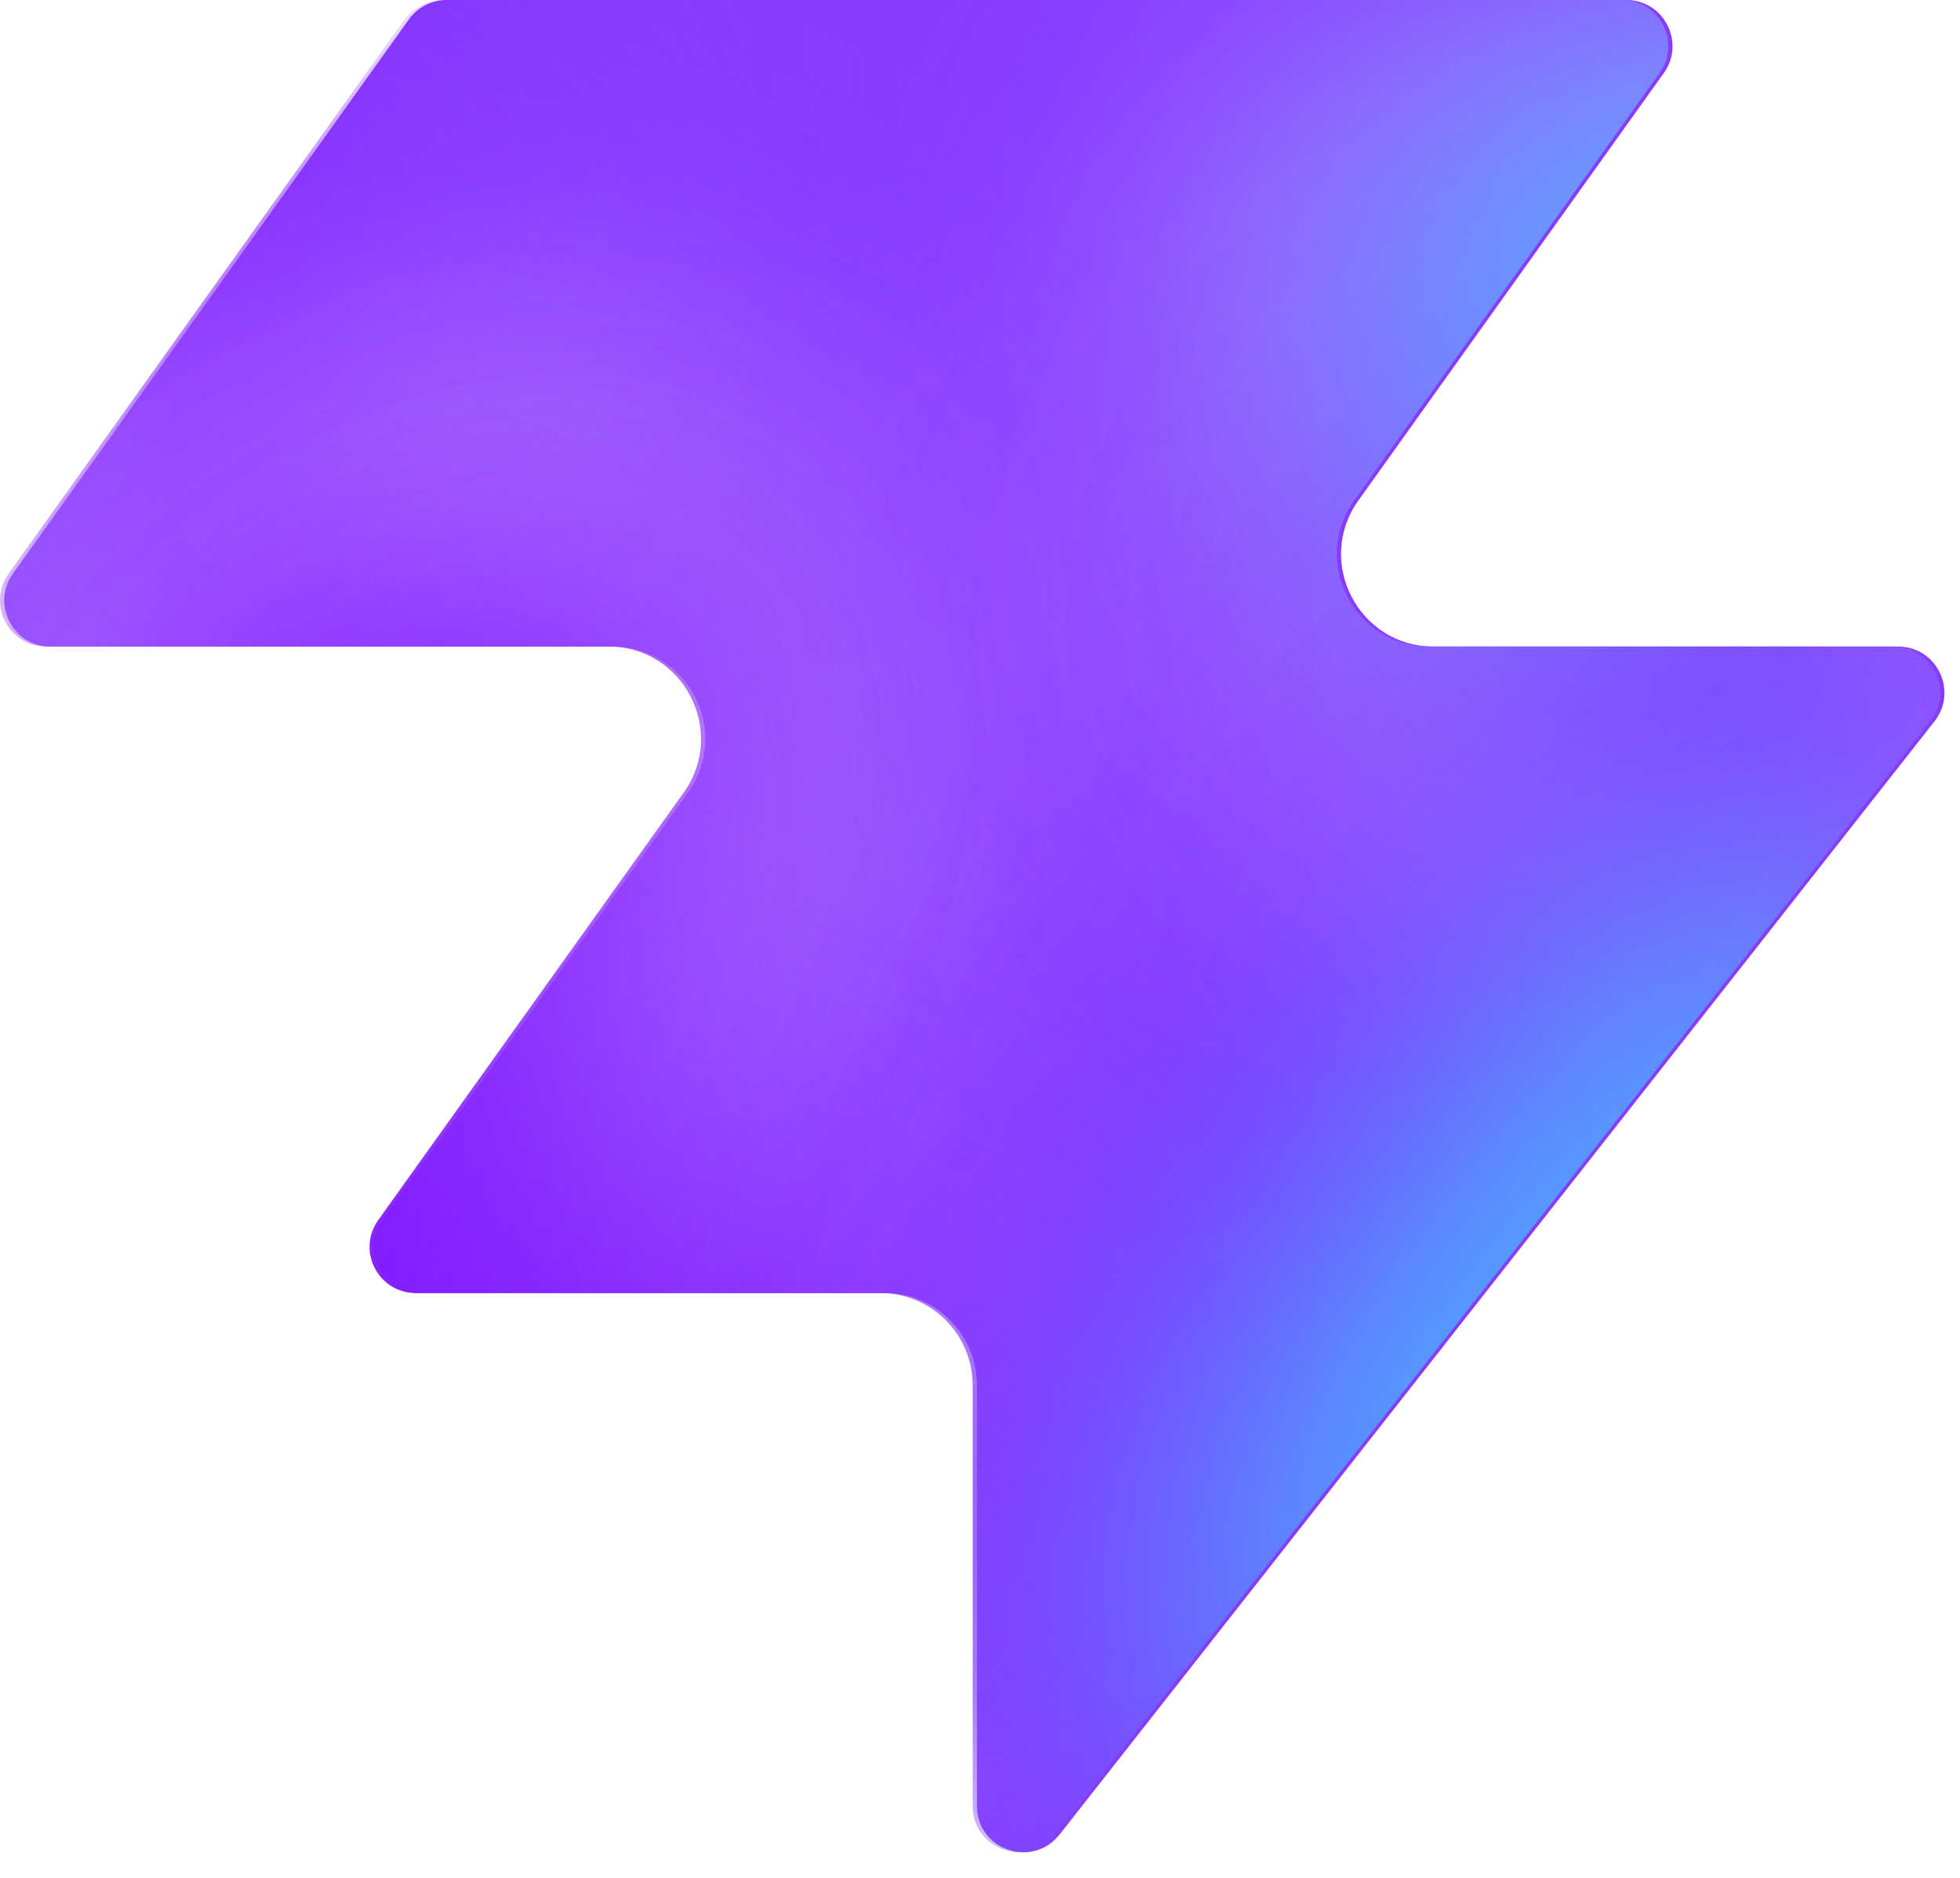
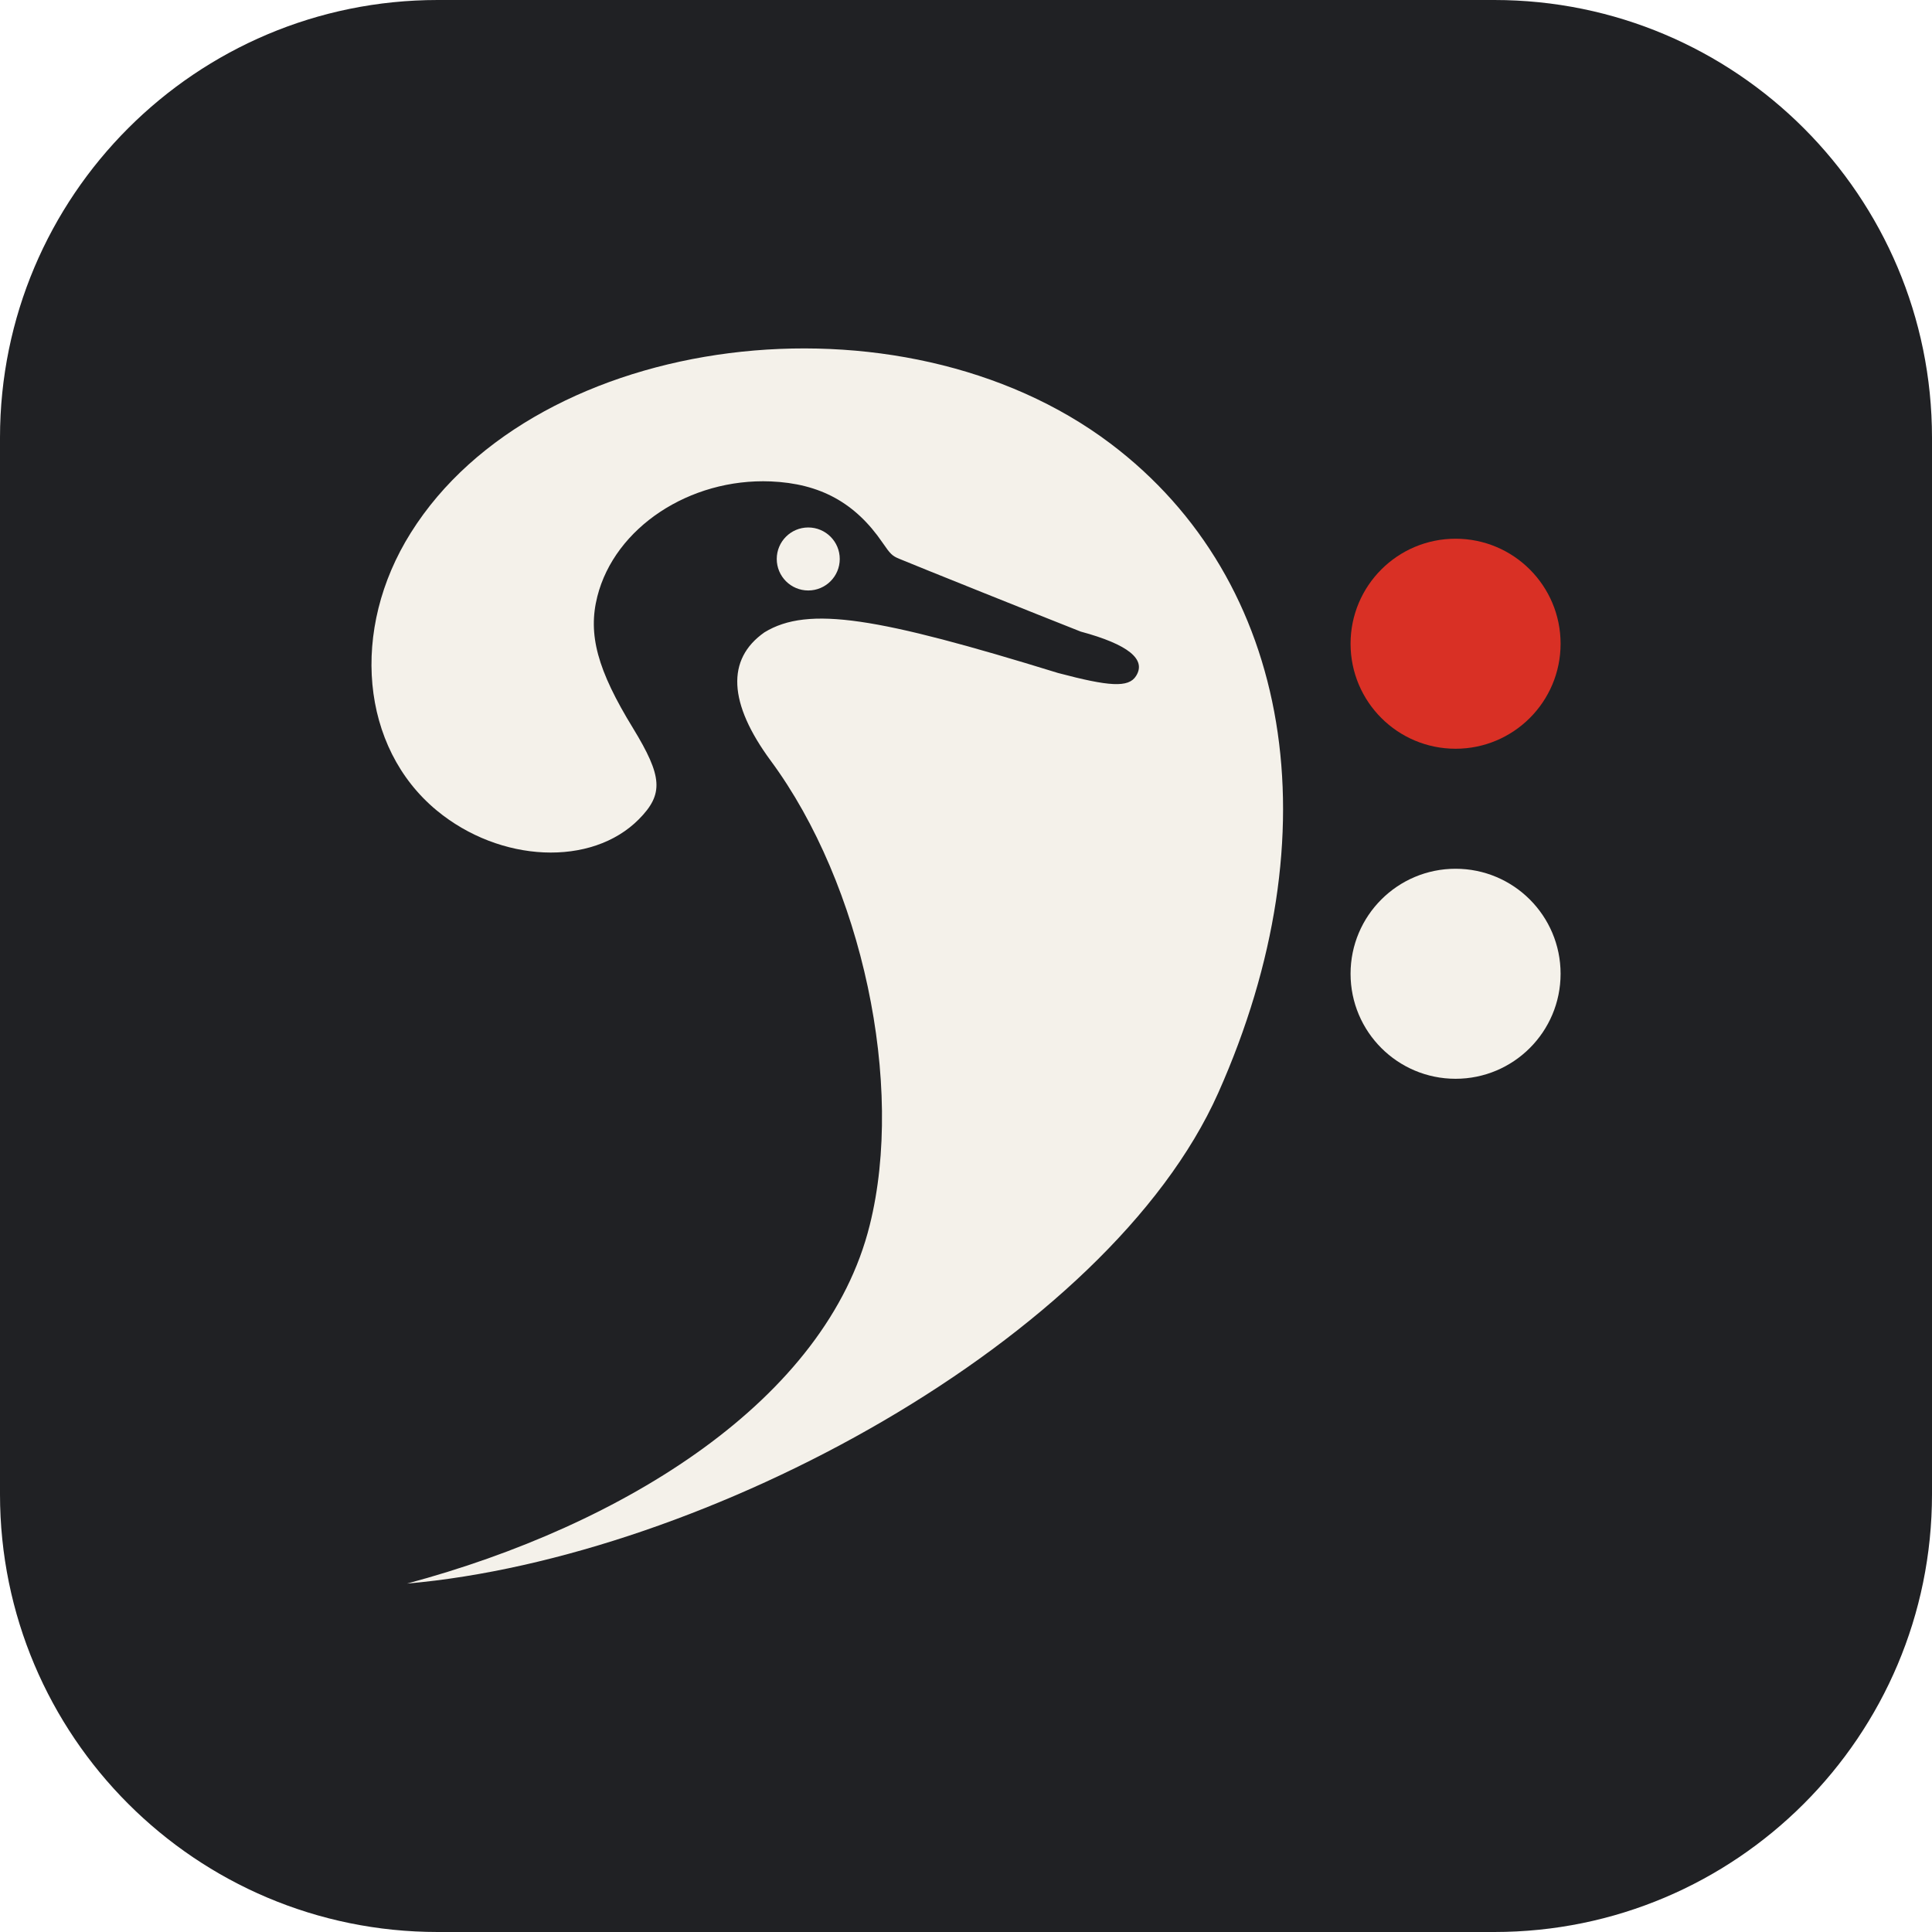
- <svg xmlns="http://www.w3.org/2000/svg" width="48" height="46" fill="none" viewBox="0 0 48 46">
-   <path fill="#863bff" d="M25.946 44.938c-.664.845-2.021.375-2.021-.698V33.937a2.26 2.26 0 0 0-2.262-2.262H10.287c-.92 0-1.456-1.04-.92-1.788l7.48-10.471c1.07-1.497 0-3.578-1.842-3.578H1.237c-.92 0-1.456-1.04-.92-1.788L10.013.474c.214-.297.556-.474.92-.474h28.894c.92 0 1.456 1.04.92 1.788l-7.48 10.471c-1.07 1.498 0 3.579 1.842 3.579h11.377c.943 0 1.473 1.088.89 1.83L25.947 44.94z" style="fill:#863bff;fill:color(display-p3 .525 .23 1);fill-opacity:1" />
-   <mask id="a" width="48" height="46" x="0" y="0" maskUnits="userSpaceOnUse" style="mask-type:alpha">
-     <path fill="#000" d="M25.842 44.938c-.664.844-2.021.375-2.021-.698V33.937a2.26 2.26 0 0 0-2.262-2.262H10.183c-.92 0-1.456-1.04-.92-1.788l7.48-10.471c1.07-1.498 0-3.579-1.842-3.579H1.133c-.92 0-1.456-1.04-.92-1.787L9.91.473c.214-.297.556-.474.92-.474h28.894c.92 0 1.456 1.04.92 1.788l-7.48 10.471c-1.07 1.498 0 3.578 1.842 3.578h11.377c.943 0 1.473 1.088.89 1.832L25.843 44.94z" style="fill:#000;fill-opacity:1" />
-   </mask>
-   <g mask="url(#a)">
-     <g filter="url(#b)">
-       <ellipse cx="5.508" cy="14.704" fill="#ede6ff" rx="5.508" ry="14.704" style="fill:#ede6ff;fill:color(display-p3 .927 .903 1);fill-opacity:1" transform="matrix(.00324 1 1 -.00324 -4.47 31.516)" />
-     </g>
-     <g filter="url(#c)">
-       <ellipse cx="10.399" cy="29.851" fill="#ede6ff" rx="10.399" ry="29.851" style="fill:#ede6ff;fill:color(display-p3 .927 .903 1);fill-opacity:1" transform="matrix(.00324 1 1 -.00324 -39.328 7.883)" />
-     </g>
-     <g filter="url(#d)">
-       <ellipse cx="5.508" cy="30.487" fill="#7e14ff" rx="5.508" ry="30.487" style="fill:#7e14ff;fill:color(display-p3 .492 .077 1);fill-opacity:1" transform="rotate(89.814 -25.913 -14.639)scale(1 -1)" />
-     </g>
-     <g filter="url(#e)">
-       <ellipse cx="5.508" cy="30.599" fill="#7e14ff" rx="5.508" ry="30.599" style="fill:#7e14ff;fill:color(display-p3 .492 .077 1);fill-opacity:1" transform="rotate(89.814 -32.644 -3.334)scale(1 -1)" />
-     </g>
-     <g filter="url(#f)">
-       <ellipse cx="5.508" cy="30.599" fill="#7e14ff" rx="5.508" ry="30.599" style="fill:#7e14ff;fill:color(display-p3 .492 .077 1);fill-opacity:1" transform="matrix(.00324 1 1 -.00324 -34.34 30.47)" />
-     </g>
-     <g filter="url(#g)">
-       <ellipse cx="14.072" cy="22.078" fill="#ede6ff" rx="14.072" ry="22.078" style="fill:#ede6ff;fill:color(display-p3 .927 .903 1);fill-opacity:1" transform="rotate(93.35 24.506 48.493)scale(-1 1)" />
-     </g>
-     <g filter="url(#h)">
-       <ellipse cx="3.47" cy="21.501" fill="#7e14ff" rx="3.47" ry="21.501" style="fill:#7e14ff;fill:color(display-p3 .492 .077 1);fill-opacity:1" transform="rotate(89.009 28.708 47.59)scale(-1 1)" />
-     </g>
-     <g filter="url(#i)">
-       <ellipse cx="3.47" cy="21.501" fill="#7e14ff" rx="3.47" ry="21.501" style="fill:#7e14ff;fill:color(display-p3 .492 .077 1);fill-opacity:1" transform="rotate(89.009 28.708 47.59)scale(-1 1)" />
-     </g>
-     <g filter="url(#j)">
-       <ellipse cx=".387" cy="8.972" fill="#7e14ff" rx="4.407" ry="29.108" style="fill:#7e14ff;fill:color(display-p3 .492 .077 1);fill-opacity:1" transform="rotate(39.51 .387 8.972)" />
-     </g>
-     <g filter="url(#k)">
-       <ellipse cx="47.523" cy="-6.092" fill="#7e14ff" rx="4.407" ry="29.108" style="fill:#7e14ff;fill:color(display-p3 .492 .077 1);fill-opacity:1" transform="rotate(37.892 47.523 -6.092)" />
-     </g>
-     <g filter="url(#l)">
-       <ellipse cx="41.412" cy="6.333" fill="#47bfff" rx="5.971" ry="9.665" style="fill:#47bfff;fill:color(display-p3 .28 .748 1);fill-opacity:1" transform="rotate(37.892 41.412 6.333)" />
-     </g>
-     <g filter="url(#m)">
-       <ellipse cx="-1.879" cy="38.332" fill="#7e14ff" rx="4.407" ry="29.108" style="fill:#7e14ff;fill:color(display-p3 .492 .077 1);fill-opacity:1" transform="rotate(37.892 -1.88 38.332)" />
-     </g>
-     <g filter="url(#n)">
-       <ellipse cx="-1.879" cy="38.332" fill="#7e14ff" rx="4.407" ry="29.108" style="fill:#7e14ff;fill:color(display-p3 .492 .077 1);fill-opacity:1" transform="rotate(37.892 -1.88 38.332)" />
-     </g>
-     <g filter="url(#o)">
-       <ellipse cx="35.651" cy="29.907" fill="#7e14ff" rx="4.407" ry="29.108" style="fill:#7e14ff;fill:color(display-p3 .492 .077 1);fill-opacity:1" transform="rotate(37.892 35.651 29.907)" />
-     </g>
-     <g filter="url(#p)">
-       <ellipse cx="38.418" cy="32.4" fill="#47bfff" rx="5.971" ry="15.297" style="fill:#47bfff;fill:color(display-p3 .28 .748 1);fill-opacity:1" transform="rotate(37.892 38.418 32.4)" />
-     </g>
+ <svg xmlns="http://www.w3.org/2000/svg" viewBox="0 0 256 256">
+   <rect width="256" height="256" rx="58" fill="#202124" />
+   <g transform="translate(-5.71 5.09) scale(0.19878)">
+     <path fill="#f4f1ea" d="M300 1030C499.2 1012.6 767.5 867.2 840.8 702.9C918.1 529.5 890.2 361.6 769 270.1C628.9 164.4 386.8 195.2 302.6 329.5C261.9 394.2 269.2 472.7 319.8 514.6C362.1 549.6 423.1 552.3 454.6 520.5C471.2 503.7 470.4 492.1 450.7 459.8C426.9 421 420.5 397.3 426.9 372C438.5 326.1 488.4 293.1 542.5 295.3C575.4 296.7 598.8 309.5 617 336.1C622.2 343.7 623.5 345 628.2 346.9C637.9 351 724.2 385.6 749.1 395.4C781 404 793 414 786 425C781 433 768 432 734 423C614 386 567.6 378 538.3 395.9C512.8 413.8 514.2 443.1 542.5 481.5C603.5 564.1 631.9 697.4 608.5 791C579.7 907.4 444.9 991.2 300 1030Z" />
+     <circle cx="999" cy="403.5" r="70" fill="#d93025" />
+     <circle cx="999" cy="623.5" r="70" fill="#f4f1ea" />
+     <circle cx="567.5" cy="347" r="21" fill="#f4f1ea" />
  </g>
-   <defs>
-     <filter id="b" width="60.045" height="41.654" x="-19.77" y="16.149" color-interpolation-filters="sRGB" filterUnits="userSpaceOnUse">
-       <feFlood flood-opacity="0" result="BackgroundImageFix" />
-       <feBlend in="SourceGraphic" in2="BackgroundImageFix" result="shape" />
-       <feGaussianBlur result="effect1_foregroundBlur_2002_17158" stdDeviation="7.659" />
-     </filter>
-     <filter id="c" width="90.34" height="51.437" x="-54.613" y="-7.533" color-interpolation-filters="sRGB" filterUnits="userSpaceOnUse">
-       <feFlood flood-opacity="0" result="BackgroundImageFix" />
-       <feBlend in="SourceGraphic" in2="BackgroundImageFix" result="shape" />
-       <feGaussianBlur result="effect1_foregroundBlur_2002_17158" stdDeviation="7.659" />
-     </filter>
-     <filter id="d" width="79.355" height="29.4" x="-49.64" y="2.03" color-interpolation-filters="sRGB" filterUnits="userSpaceOnUse">
-       <feFlood flood-opacity="0" result="BackgroundImageFix" />
-       <feBlend in="SourceGraphic" in2="BackgroundImageFix" result="shape" />
-       <feGaussianBlur result="effect1_foregroundBlur_2002_17158" stdDeviation="4.596" />
-     </filter>
-     <filter id="e" width="79.579" height="29.4" x="-45.045" y="20.029" color-interpolation-filters="sRGB" filterUnits="userSpaceOnUse">
-       <feFlood flood-opacity="0" result="BackgroundImageFix" />
-       <feBlend in="SourceGraphic" in2="BackgroundImageFix" result="shape" />
-       <feGaussianBlur result="effect1_foregroundBlur_2002_17158" stdDeviation="4.596" />
-     </filter>
-     <filter id="f" width="79.579" height="29.4" x="-43.513" y="21.178" color-interpolation-filters="sRGB" filterUnits="userSpaceOnUse">
-       <feFlood flood-opacity="0" result="BackgroundImageFix" />
-       <feBlend in="SourceGraphic" in2="BackgroundImageFix" result="shape" />
-       <feGaussianBlur result="effect1_foregroundBlur_2002_17158" stdDeviation="4.596" />
-     </filter>
-     <filter id="g" width="74.749" height="58.852" x="15.756" y="-17.901" color-interpolation-filters="sRGB" filterUnits="userSpaceOnUse">
-       <feFlood flood-opacity="0" result="BackgroundImageFix" />
-       <feBlend in="SourceGraphic" in2="BackgroundImageFix" result="shape" />
-       <feGaussianBlur result="effect1_foregroundBlur_2002_17158" stdDeviation="7.659" />
-     </filter>
-     <filter id="h" width="61.377" height="25.362" x="23.548" y="2.284" color-interpolation-filters="sRGB" filterUnits="userSpaceOnUse">
-       <feFlood flood-opacity="0" result="BackgroundImageFix" />
-       <feBlend in="SourceGraphic" in2="BackgroundImageFix" result="shape" />
-       <feGaussianBlur result="effect1_foregroundBlur_2002_17158" stdDeviation="4.596" />
-     </filter>
-     <filter id="i" width="61.377" height="25.362" x="23.548" y="2.284" color-interpolation-filters="sRGB" filterUnits="userSpaceOnUse">
-       <feFlood flood-opacity="0" result="BackgroundImageFix" />
-       <feBlend in="SourceGraphic" in2="BackgroundImageFix" result="shape" />
-       <feGaussianBlur result="effect1_foregroundBlur_2002_17158" stdDeviation="4.596" />
-     </filter>
-     <filter id="j" width="56.045" height="63.649" x="-27.636" y="-22.853" color-interpolation-filters="sRGB" filterUnits="userSpaceOnUse">
-       <feFlood flood-opacity="0" result="BackgroundImageFix" />
-       <feBlend in="SourceGraphic" in2="BackgroundImageFix" result="shape" />
-       <feGaussianBlur result="effect1_foregroundBlur_2002_17158" stdDeviation="4.596" />
-     </filter>
-     <filter id="k" width="54.814" height="64.646" x="20.116" y="-38.415" color-interpolation-filters="sRGB" filterUnits="userSpaceOnUse">
-       <feFlood flood-opacity="0" result="BackgroundImageFix" />
-       <feBlend in="SourceGraphic" in2="BackgroundImageFix" result="shape" />
-       <feGaussianBlur result="effect1_foregroundBlur_2002_17158" stdDeviation="4.596" />
-     </filter>
-     <filter id="l" width="33.541" height="35.313" x="24.641" y="-11.323" color-interpolation-filters="sRGB" filterUnits="userSpaceOnUse">
-       <feFlood flood-opacity="0" result="BackgroundImageFix" />
-       <feBlend in="SourceGraphic" in2="BackgroundImageFix" result="shape" />
-       <feGaussianBlur result="effect1_foregroundBlur_2002_17158" stdDeviation="4.596" />
-     </filter>
-     <filter id="m" width="54.814" height="64.646" x="-29.286" y="6.009" color-interpolation-filters="sRGB" filterUnits="userSpaceOnUse">
-       <feFlood flood-opacity="0" result="BackgroundImageFix" />
-       <feBlend in="SourceGraphic" in2="BackgroundImageFix" result="shape" />
-       <feGaussianBlur result="effect1_foregroundBlur_2002_17158" stdDeviation="4.596" />
-     </filter>
-     <filter id="n" width="54.814" height="64.646" x="-29.286" y="6.009" color-interpolation-filters="sRGB" filterUnits="userSpaceOnUse">
-       <feFlood flood-opacity="0" result="BackgroundImageFix" />
-       <feBlend in="SourceGraphic" in2="BackgroundImageFix" result="shape" />
-       <feGaussianBlur result="effect1_foregroundBlur_2002_17158" stdDeviation="4.596" />
-     </filter>
-     <filter id="o" width="54.814" height="64.646" x="8.244" y="-2.416" color-interpolation-filters="sRGB" filterUnits="userSpaceOnUse">
-       <feFlood flood-opacity="0" result="BackgroundImageFix" />
-       <feBlend in="SourceGraphic" in2="BackgroundImageFix" result="shape" />
-       <feGaussianBlur result="effect1_foregroundBlur_2002_17158" stdDeviation="4.596" />
-     </filter>
-     <filter id="p" width="39.409" height="43.623" x="18.713" y="10.588" color-interpolation-filters="sRGB" filterUnits="userSpaceOnUse">
-       <feFlood flood-opacity="0" result="BackgroundImageFix" />
-       <feBlend in="SourceGraphic" in2="BackgroundImageFix" result="shape" />
-       <feGaussianBlur result="effect1_foregroundBlur_2002_17158" stdDeviation="4.596" />
-     </filter>
-   </defs>
</svg>
